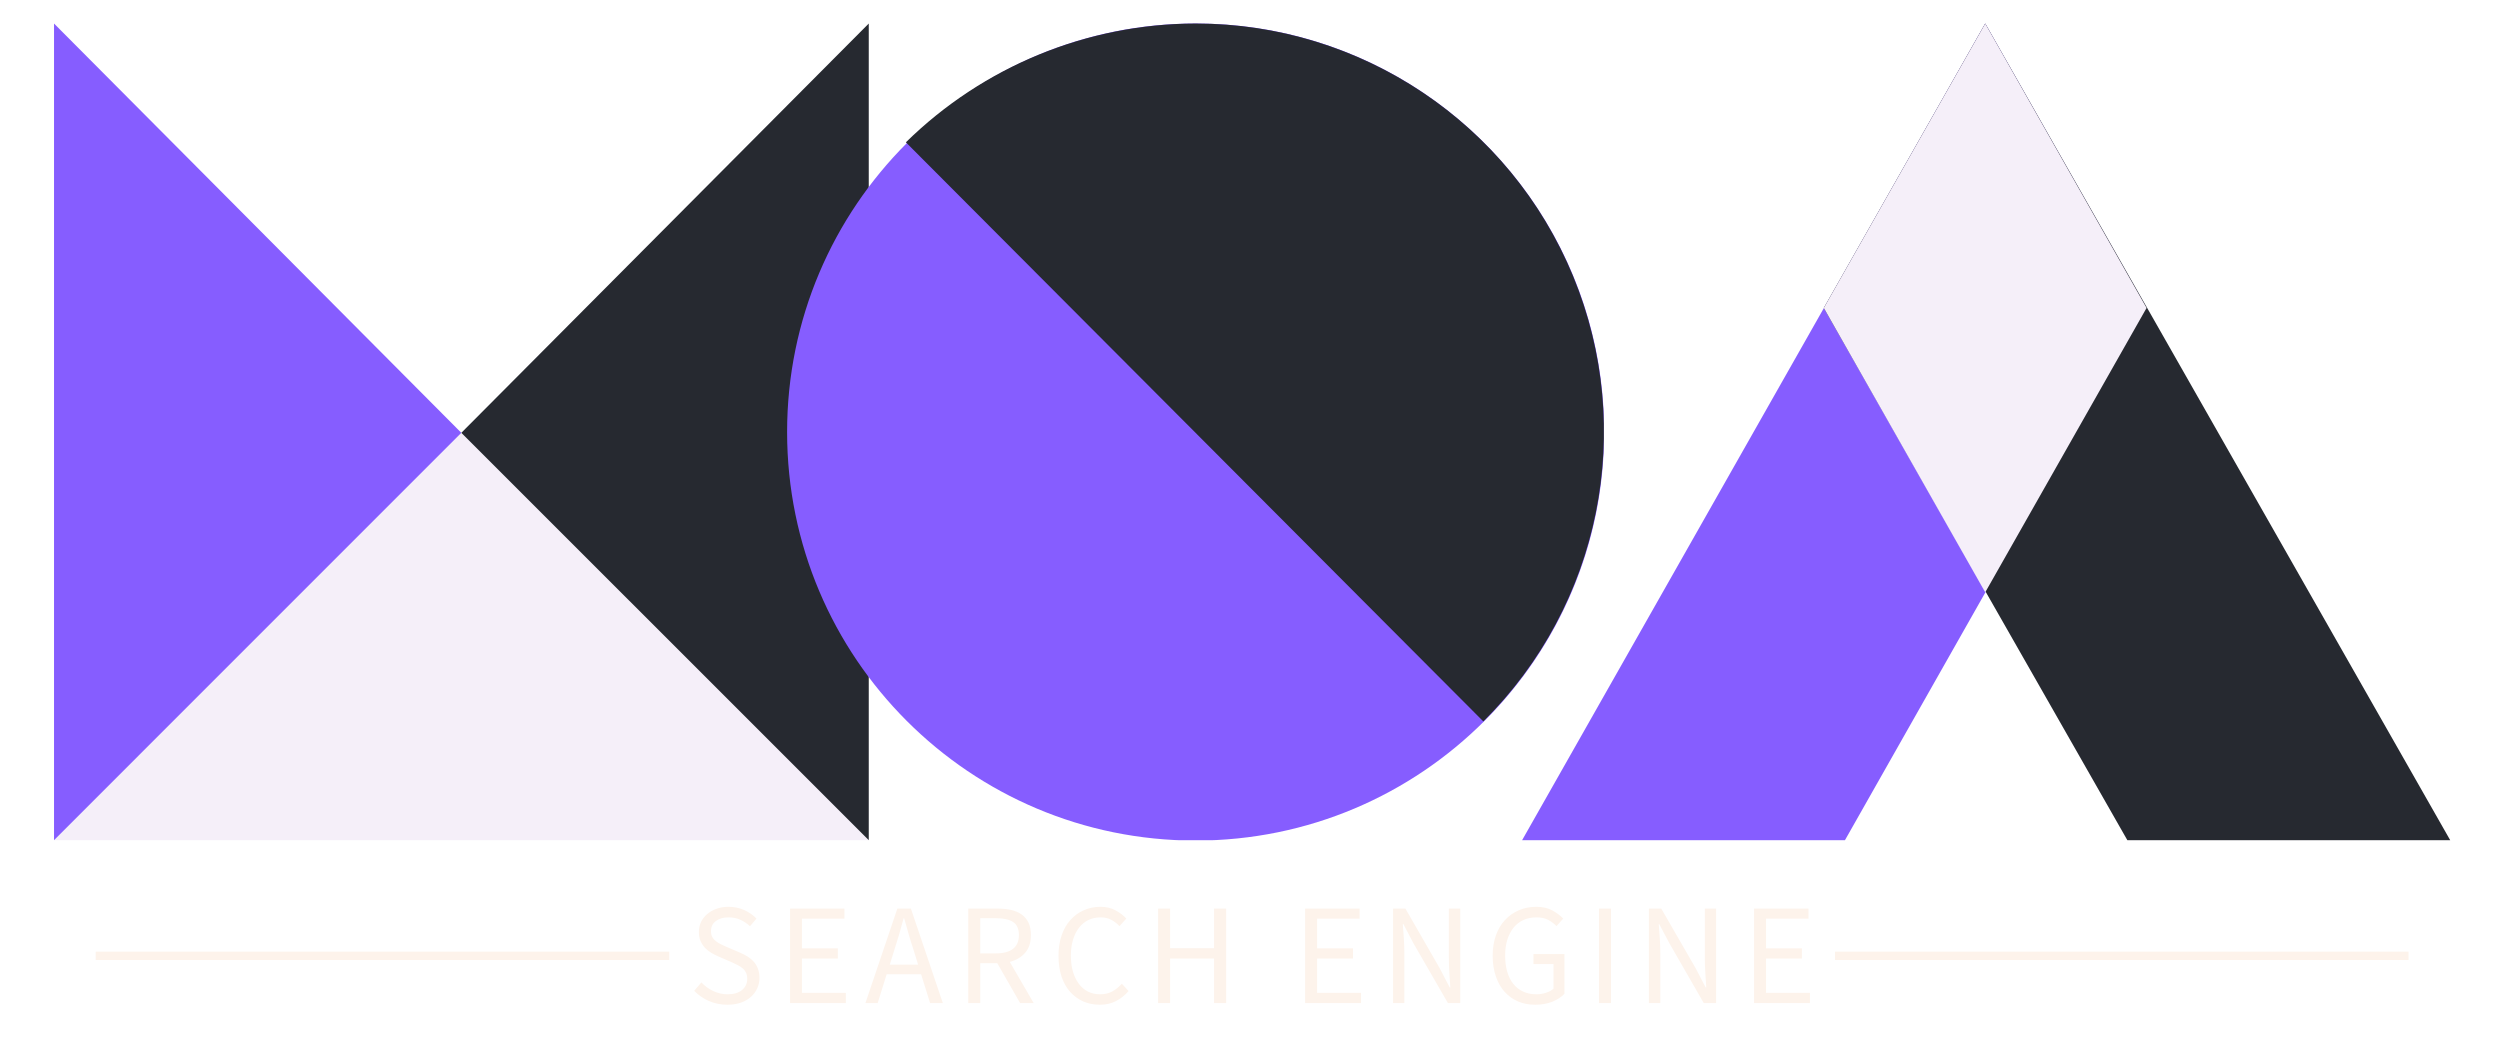
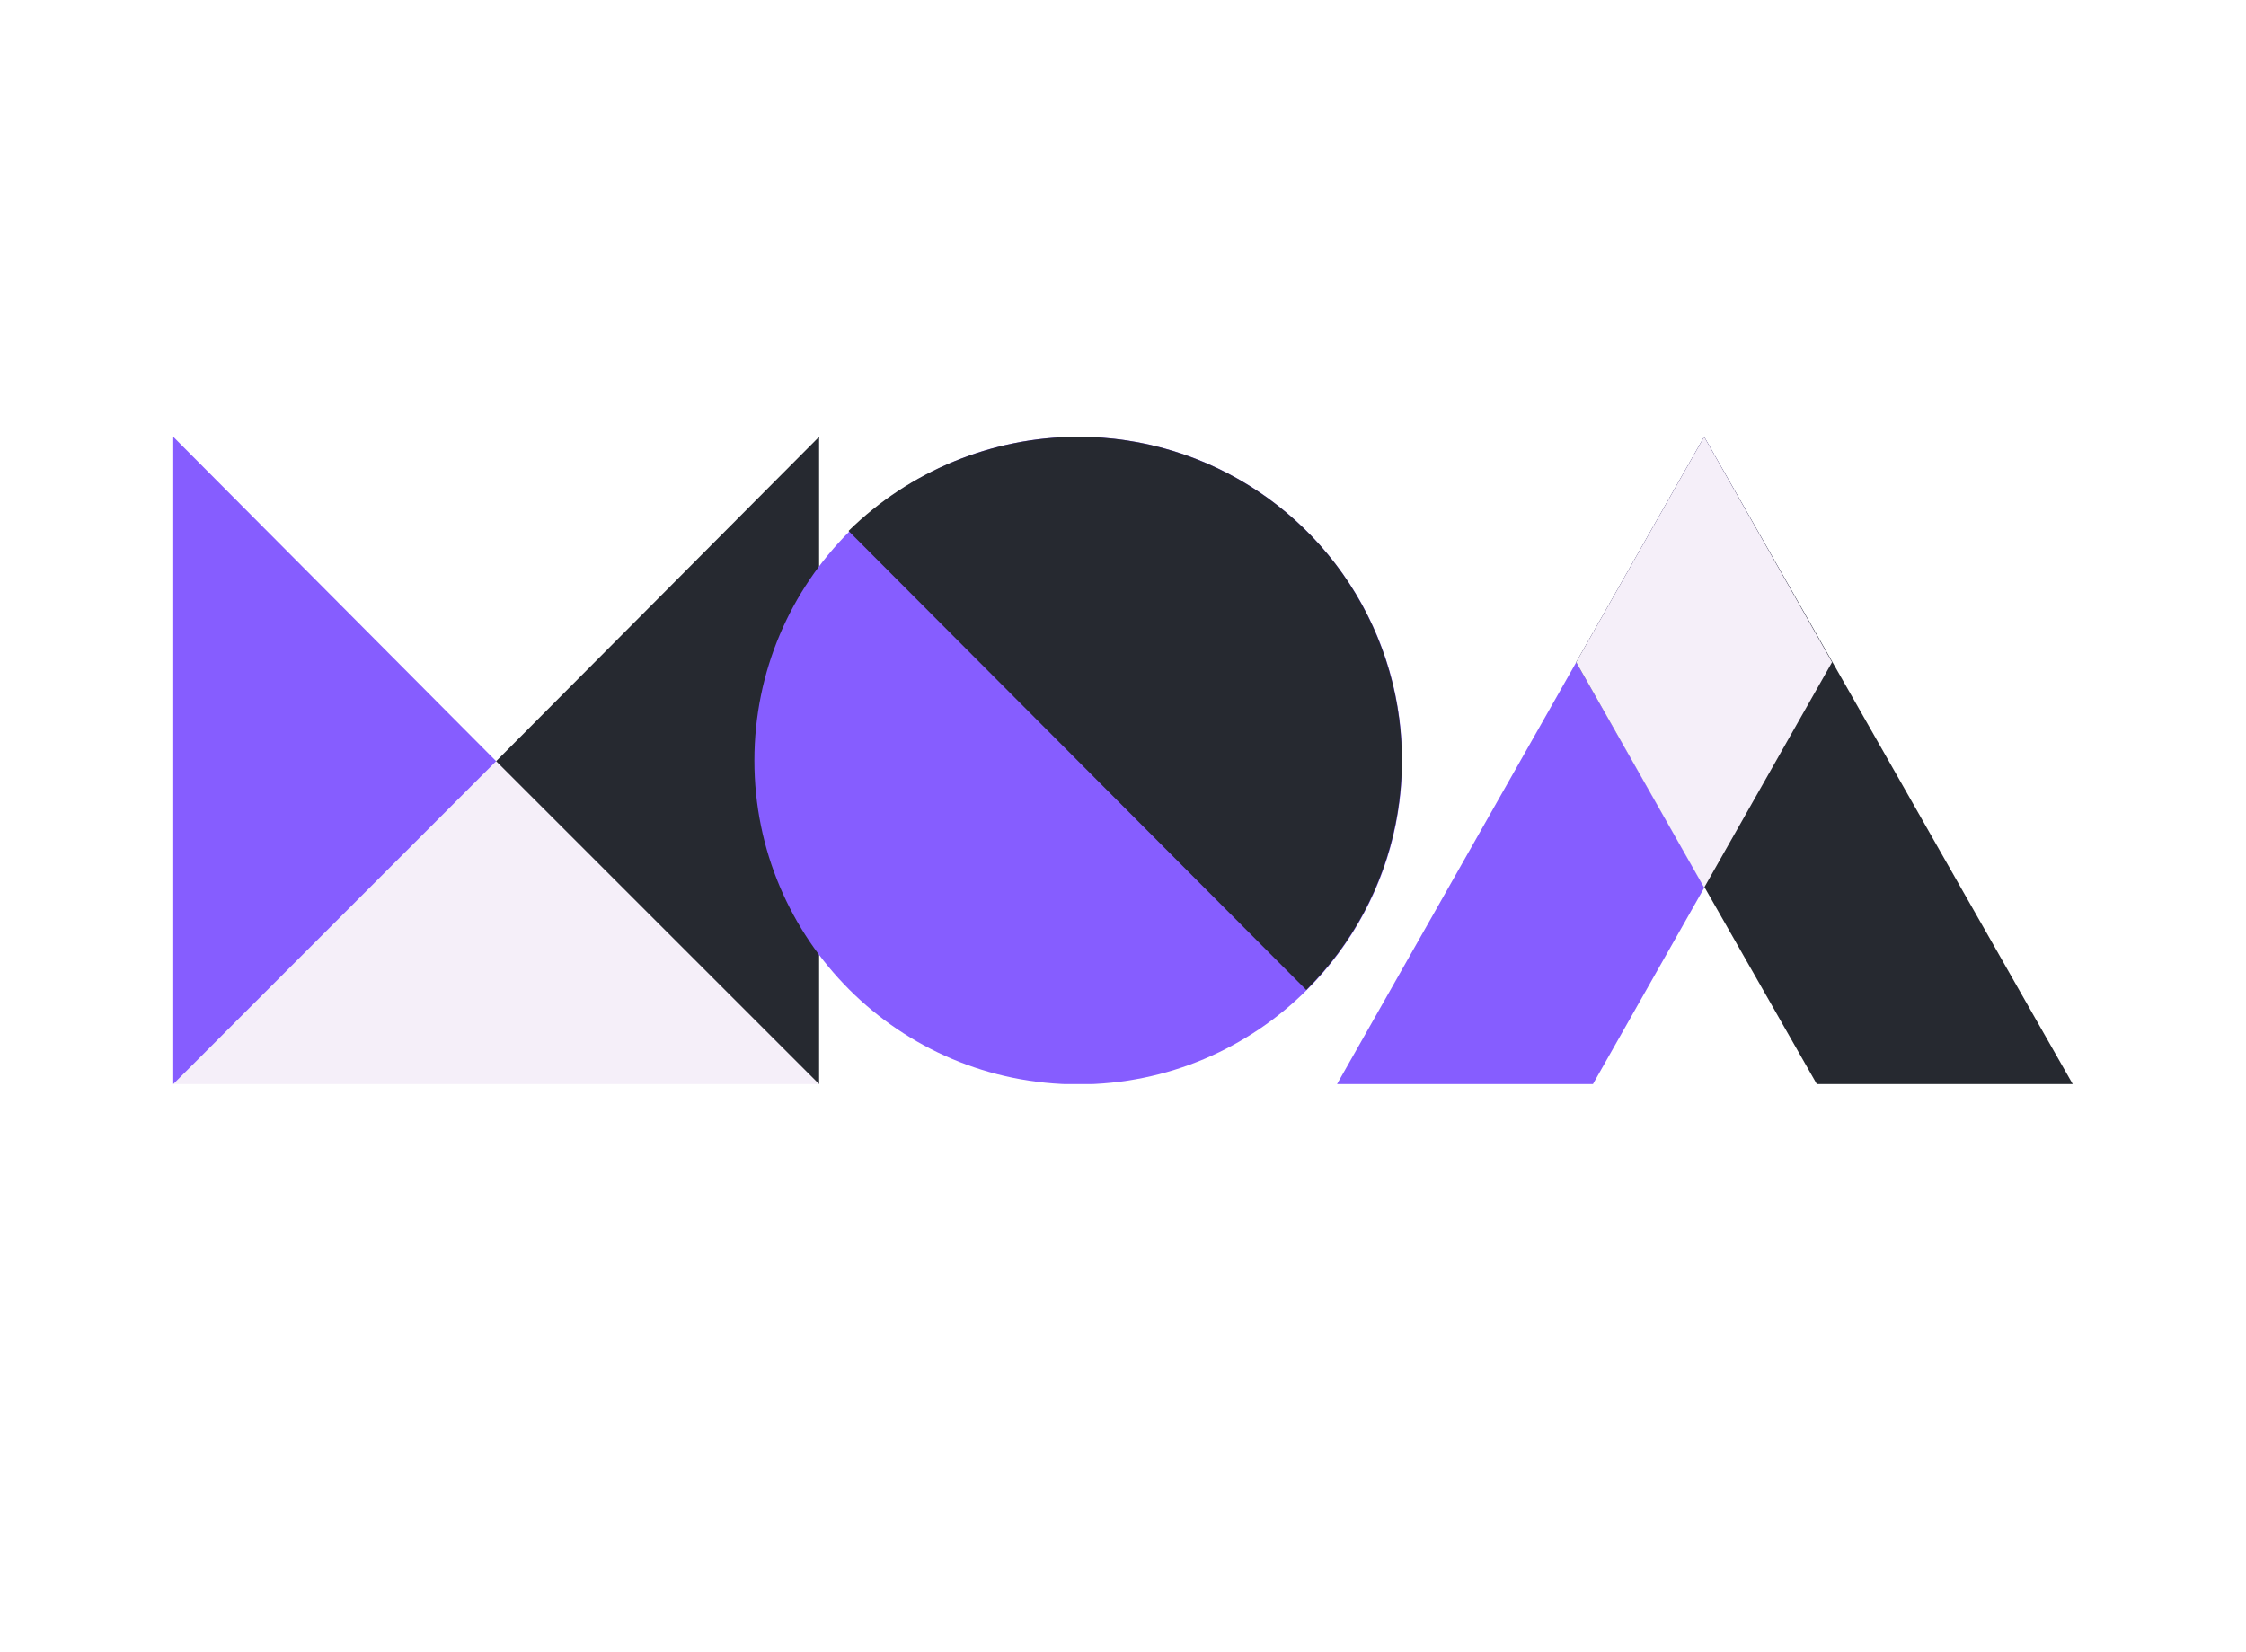
- <svg xmlns="http://www.w3.org/2000/svg" data-v-6805eed4="" version="1.0" width="300" height="125" viewBox="0 0 300 125" preserveAspectRatio="xMidYMid" color-interpolation-filters="sRGB" id="svg86">
-   <g data-v-6805eed4="" fill="#e69b41" class="iconlettersvg-g iconlettersvg" transform="translate(6.482718,2.823457)" id="g82">
+ <svg xmlns="http://www.w3.org/2000/svg" data-v-6805eed4="" version="1.0" width="100%" height="100%" viewBox="0 0 340 250" preserveAspectRatio="xMidYMid meet" color-interpolation-filters="sRGB" style="margin: auto;" id="svg86">
+   <g data-v-6805eed4="" fill="#e69b41" class="iconlettersvg-g iconlettersvg" transform="translate(26.22899,66.12768)" id="g82">
    <g id="g68">
-       <g class="tp-name" id="g66">
+       <g class="tp-name" id="g66" transform="translate(0,0)">
        <g transform="scale(1.96)" id="g64">
-           <g id="g24">
+           <g id="g24" transform="translate(0, 0)">
            <g class="name-imagesvg" id="g22">
              <g id="g20">
                <rect fill="#e69b41" fill-opacity="0" stroke-width="2" x="0" y="0" width="49.882" height="50" class="image-rect" id="rect6" />
-                 <svg x="0" y="0" width="49.882" height="50" filtersec="colorsb7657958153" class="image-svg-svg primary" style="overflow:visible" version="1.1" id="svg18">
-                   <svg viewBox="0 0 127.14 127.44" version="1.1" id="svg16" width="100%" height="100%">
-                     <path fill="#fdf3eb" d="M 127.14,127.44 63.56,63.87 0,127.44 Z" id="path10" style="fill:#f5eff9;fill-opacity:1" />
-                     <path fill="#e69b41" d="M 127.14,127.44 V 0 L 63.56,63.87 Z" id="path12" style="fill:#262930;fill-opacity:1" />
-                     <path fill="#fdf3eb" d="M 0,0 V 127.44 L 63.56,63.87 Z" id="path14" style="fill:#865dff;fill-opacity:1" />
+                 <svg x="0" y="0" width="49.882" height="50" filtersec="colorsb7657958153" class="image-svg-svg primary" style="overflow: visible;" version="1.1" id="svg18">
+                   <svg viewBox="0 0 127.14 127.44" version="1.1" id="svg16">
+                     <path fill="#fdf3eb" d="M127.14 127.44L63.56 63.87 0 127.44h127.14z" id="path10" style="fill:#f5eff9;fill-opacity:1" />
+                     <path fill="#e69b41" d="M127.14 127.44V0L63.56 63.87l63.58 63.57z" id="path12" style="fill:#262930;fill-opacity:1" />
+                     <path fill="#fdf3eb" d="M0 0v127.44l63.56-63.57L0 0z" id="path14" style="fill:#865dff;fill-opacity:1" />
                  </svg>
                </svg>
              </g>
            </g>
          </g>
-           <g transform="translate(44.8823)" id="g42">
+           <g transform="translate(44.8823, 0)" id="g42">
            <g class="name-imagesvg" id="g40">
              <g id="g38">
                <rect fill="#e69b41" fill-opacity="0" stroke-width="2" x="0" y="0" width="50" height="50" class="image-rect" id="rect26" />
-                 <svg x="0" y="0" width="50" height="50" filtersec="colorsb4757034354" class="image-svg-svg primary" style="overflow:visible" version="1.1" id="svg36">
-                   <svg viewBox="0 0 131.94 131.94" version="1.1" id="svg34" width="100%" height="100%">
-                     <path d="M 66,0 A 66,66 0 1 1 0,66 66,66 0 0 1 66,0 Z" fill="#fdf3eb" id="path30" style="fill:#865dff;fill-opacity:1" />
-                     <path d="m 66,0 a 65.95,65.95 0 0 1 46.48,112.75 L 19.19,19.19 A 67,67 0 0 1 66,0 Z" fill="#e69b41" id="path32" style="fill:#262930;fill-opacity:1" />
+                 <svg x="0" y="0" width="50" height="50" filtersec="colorsb4757034354" class="image-svg-svg primary" style="overflow: visible;" version="1.1" id="svg36">
+                   <svg viewBox="0 0 131.94 131.94" version="1.1" id="svg34">
+                     <path d="M66 0A66 66 0 1 1 0 66 66 66 0 0 1 66 0z" fill="#fdf3eb" id="path30" style="fill:#865dff;fill-opacity:1" />
+                     <path d="M66 0a65.95 65.95 0 0 1 46.48 112.75L19.19 19.19A67 67 0 0 1 66 0z" fill="#e69b41" id="path32" style="fill:#262930;fill-opacity:1" />
                  </svg>
                </svg>
              </g>
            </g>
          </g>
-           <g transform="translate(89.8823)" id="g62">
+           <g transform="translate(89.8823, 0)" id="g62">
            <g class="name-imagesvg" id="g60">
              <g id="g58">
                <rect fill="#e69b41" fill-opacity="0" stroke-width="2" x="0" y="0" width="56.823" height="50" class="image-rect" id="rect44" />
-                 <svg x="0" y="0" width="56.823" height="50" filtersec="colorsb9114772040" class="image-svg-svg primary" style="overflow:visible" version="1.1" id="svg56">
-                   <svg viewBox="0 0 144.83 127.44" version="1.1" id="svg54" width="100%" height="100%">
-                     <path fill="#fdf3eb" d="M 0,127.44 H 50.38 L 97.45,44.38 72.27,0 Z" id="path48" style="fill:#865dff;fill-opacity:1" />
-                     <path fill="#e69b41" d="M 144.83,127.44 H 94.45 L 47.08,44.38 72.27,0 Z" id="path50" style="fill:#262930;fill-opacity:1" />
-                     <path fill="#e69b41" d="M 72.27,88.76 97.45,44.38 72.27,0 47.08,44.38 Z" id="path52" style="fill:#f5eff9;fill-opacity:1;image-rendering:auto" />
+                 <svg x="0" y="0" width="56.823" height="50" filtersec="colorsb9114772040" class="image-svg-svg primary" style="overflow: visible;" version="1.1" id="svg56">
+                   <svg viewBox="0 0 144.83 127.44" version="1.1" id="svg54">
+                     <path fill="#fdf3eb" d="M0 127.44h50.38l47.07-83.06L72.27 0 0 127.44z" id="path48" style="fill:#865dff;fill-opacity:1" />
+                     <path fill="#e69b41" d="M144.83 127.44H94.45L47.08 44.38 72.27 0l72.56 127.44z" id="path50" style="fill:#262930;fill-opacity:1" />
+                     <path fill="#e69b41" d="M 72.27,88.76 97.45,44.38 72.27,0 47.08,44.38 Z" id="path52" style="image-rendering:auto;fill:#f5eff9;fill-opacity:1" />
                  </svg>
                </svg>
              </g>
            </g>
          </g>
        </g>
      </g>
    </g>
-     <g data-gra="path-slogan" fill-rule="" class="tp-slogan" fill="#fdf3eb" transform="translate(5,106)" id="g80">
-       <rect x="0" height="1" y="5.375" width="68.825" id="rect70" />
-       <rect height="1" y="5.375" width="68.825" x="208.717" id="rect72" />
-       <g transform="translate(71.82541)" id="g78">
-         <g transform="scale(1.44)" id="g76">
-           <path d="m 0.5,-1.02 0.6,-0.7 q 0.42,0.45 0.99,0.72 0.57,0.27 1.19,0.27 v 0 q 0.78,0 1.21,-0.36 0.43,-0.35 0.43,-0.93 v 0 q 0,-0.3 -0.1,-0.51 Q 4.72,-2.74 4.54,-2.89 4.37,-3.04 4.13,-3.16 3.89,-3.28 3.61,-3.41 v 0 L 2.48,-3.9 Q 2.21,-4.02 1.92,-4.19 1.63,-4.36 1.4,-4.6 1.18,-4.84 1.03,-5.17 0.89,-5.5 0.89,-5.93 v 0 q 0,-0.44 0.18,-0.83 0.19,-0.38 0.52,-0.66 0.33,-0.28 0.78,-0.44 0.45,-0.16 0.99,-0.16 v 0 q 0.71,0 1.31,0.27 0.6,0.27 1.02,0.71 v 0 L 5.15,-6.4 Q 4.79,-6.74 4.35,-6.94 3.91,-7.14 3.36,-7.14 v 0 q -0.66,0 -1.06,0.31 -0.4,0.3 -0.4,0.84 v 0 q 0,0.29 0.11,0.49 0.11,0.2 0.31,0.35 0.19,0.15 0.42,0.26 0.22,0.11 0.46,0.21 v 0 l 1.12,0.48 q 0.34,0.14 0.64,0.33 0.3,0.19 0.51,0.43 0.22,0.25 0.34,0.58 0.13,0.33 0.13,0.76 v 0 q 0,0.47 -0.19,0.88 -0.18,0.4 -0.53,0.71 Q 4.87,-0.2 4.38,-0.03 3.89,0.14 3.26,0.14 v 0 Q 2.44,0.14 1.73,-0.17 1.02,-0.48 0.5,-1.02 Z M 8.49,0 v -7.87 h 4.53 v 0.84 H 9.48 v 2.47 h 2.99 v 0.85 H 9.48 v 2.86 h 3.66 V 0 Z m 8.31,-3.2 h 2.36 L 18.79,-4.4 Q 18.57,-5.06 18.38,-5.72 18.19,-6.37 18,-7.06 v 0 h -0.05 q -0.18,0.69 -0.37,1.34 -0.2,0.66 -0.41,1.32 v 0 z M 20.16,0 19.41,-2.4 H 16.54 L 15.79,0 h -1.02 l 2.66,-7.87 h 1.13 L 21.22,0 Z m 4.18,-7.07 v 2.93 h 1.32 q 0.92,0 1.41,-0.38 0.49,-0.38 0.49,-1.14 v 0 q 0,-0.78 -0.49,-1.1 -0.49,-0.31 -1.41,-0.31 v 0 z M 28.79,0 h -1.13 l -1.9,-3.32 H 24.34 V 0 h -1 v -7.87 h 2.46 q 0.6,0 1.11,0.11 0.51,0.12 0.88,0.38 0.36,0.26 0.57,0.68 0.2,0.42 0.2,1.04 v 0 q 0,0.92 -0.48,1.47 -0.48,0.55 -1.28,0.76 v 0 z m 2.07,-3.94 v 0 q 0,-0.94 0.26,-1.7 0.26,-0.76 0.73,-1.28 0.47,-0.53 1.11,-0.81 0.64,-0.29 1.4,-0.29 v 0 q 0.72,0 1.26,0.3 0.54,0.29 0.89,0.68 v 0 l -0.57,0.63 q -0.31,-0.33 -0.69,-0.53 -0.37,-0.2 -0.88,-0.2 v 0 q -0.56,0 -1.02,0.22 -0.45,0.22 -0.78,0.64 -0.32,0.41 -0.5,1 -0.18,0.59 -0.18,1.32 v 0 q 0,0.74 0.17,1.34 0.18,0.59 0.49,1.01 0.31,0.42 0.76,0.65 0.45,0.23 1.01,0.23 v 0 q 0.58,0 1.01,-0.23 0.42,-0.23 0.81,-0.65 v 0 L 36.7,-1 q -0.47,0.54 -1.06,0.84 -0.58,0.3 -1.34,0.3 v 0 q -0.74,0 -1.37,-0.27 -0.63,-0.28 -1.1,-0.8 -0.46,-0.52 -0.72,-1.28 -0.25,-0.77 -0.25,-1.73 z M 39.16,0 v -7.87 h 1 v 3.3 h 3.66 v -3.3 h 1.01 V 0 H 43.82 V -3.71 H 40.16 V 0 Z m 12.25,0 v -7.87 h 4.54 v 0.84 h -3.54 v 2.47 h 2.99 v 0.85 h -2.99 v 2.86 h 3.66 V 0 Z m 7.33,0 v -7.87 h 1.03 l 2.84,4.94 0.85,1.63 h 0.05 Q 63.48,-1.9 63.43,-2.54 63.39,-3.18 63.39,-3.8 v 0 -4.07 h 0.95 V 0 H 63.31 L 60.45,-4.96 59.6,-6.58 h -0.05 q 0.05,0.6 0.09,1.22 0.04,0.62 0.04,1.24 v 0 V 0 Z m 8.3,-3.94 v 0 q 0,-0.94 0.27,-1.7 0.27,-0.76 0.76,-1.28 0.49,-0.53 1.15,-0.81 0.66,-0.29 1.45,-0.29 v 0 q 0.81,0 1.36,0.31 0.55,0.31 0.89,0.67 v 0 l -0.56,0.63 q -0.3,-0.31 -0.69,-0.52 -0.39,-0.21 -0.99,-0.21 v 0 q -0.6,0 -1.08,0.22 -0.48,0.22 -0.82,0.64 -0.33,0.41 -0.52,1 -0.18,0.59 -0.18,1.32 v 0 q 0,0.74 0.17,1.34 0.17,0.59 0.5,1.01 0.33,0.42 0.82,0.65 0.49,0.23 1.12,0.23 v 0 q 0.42,0 0.8,-0.13 0.38,-0.12 0.62,-0.34 v 0 -2.05 h -1.67 v -0.83 h 2.58 v 3.31 q -0.38,0.4 -1.01,0.66 -0.63,0.25 -1.43,0.25 v 0 q -0.78,0 -1.42,-0.27 -0.65,-0.28 -1.12,-0.8 -0.47,-0.52 -0.73,-1.28 -0.27,-0.77 -0.27,-1.73 z M 75.9,0 v -7.87 h 1 V 0 Z m 4.16,0 v -7.87 h 1.03 l 2.85,4.94 0.85,1.63 h 0.05 Q 84.8,-1.9 84.76,-2.54 84.72,-3.18 84.72,-3.8 v 0 -4.07 h 0.94 V 0 h -1.03 l -2.85,-4.96 -0.86,-1.62 h -0.04 q 0.04,0.6 0.09,1.22 0.04,0.62 0.04,1.24 v 0 V 0 Z m 8.76,0 v -7.87 h 4.54 v 0.84 h -3.54 v 2.47 h 2.99 v 0.85 h -2.99 v 2.86 h 3.66 V 0 Z" transform="translate(-0.504,8.016)" id="path74" />
-         </g>
-       </g>
-     </g>
  </g>
  <defs v-gra="od" id="defs84" />
</svg>
